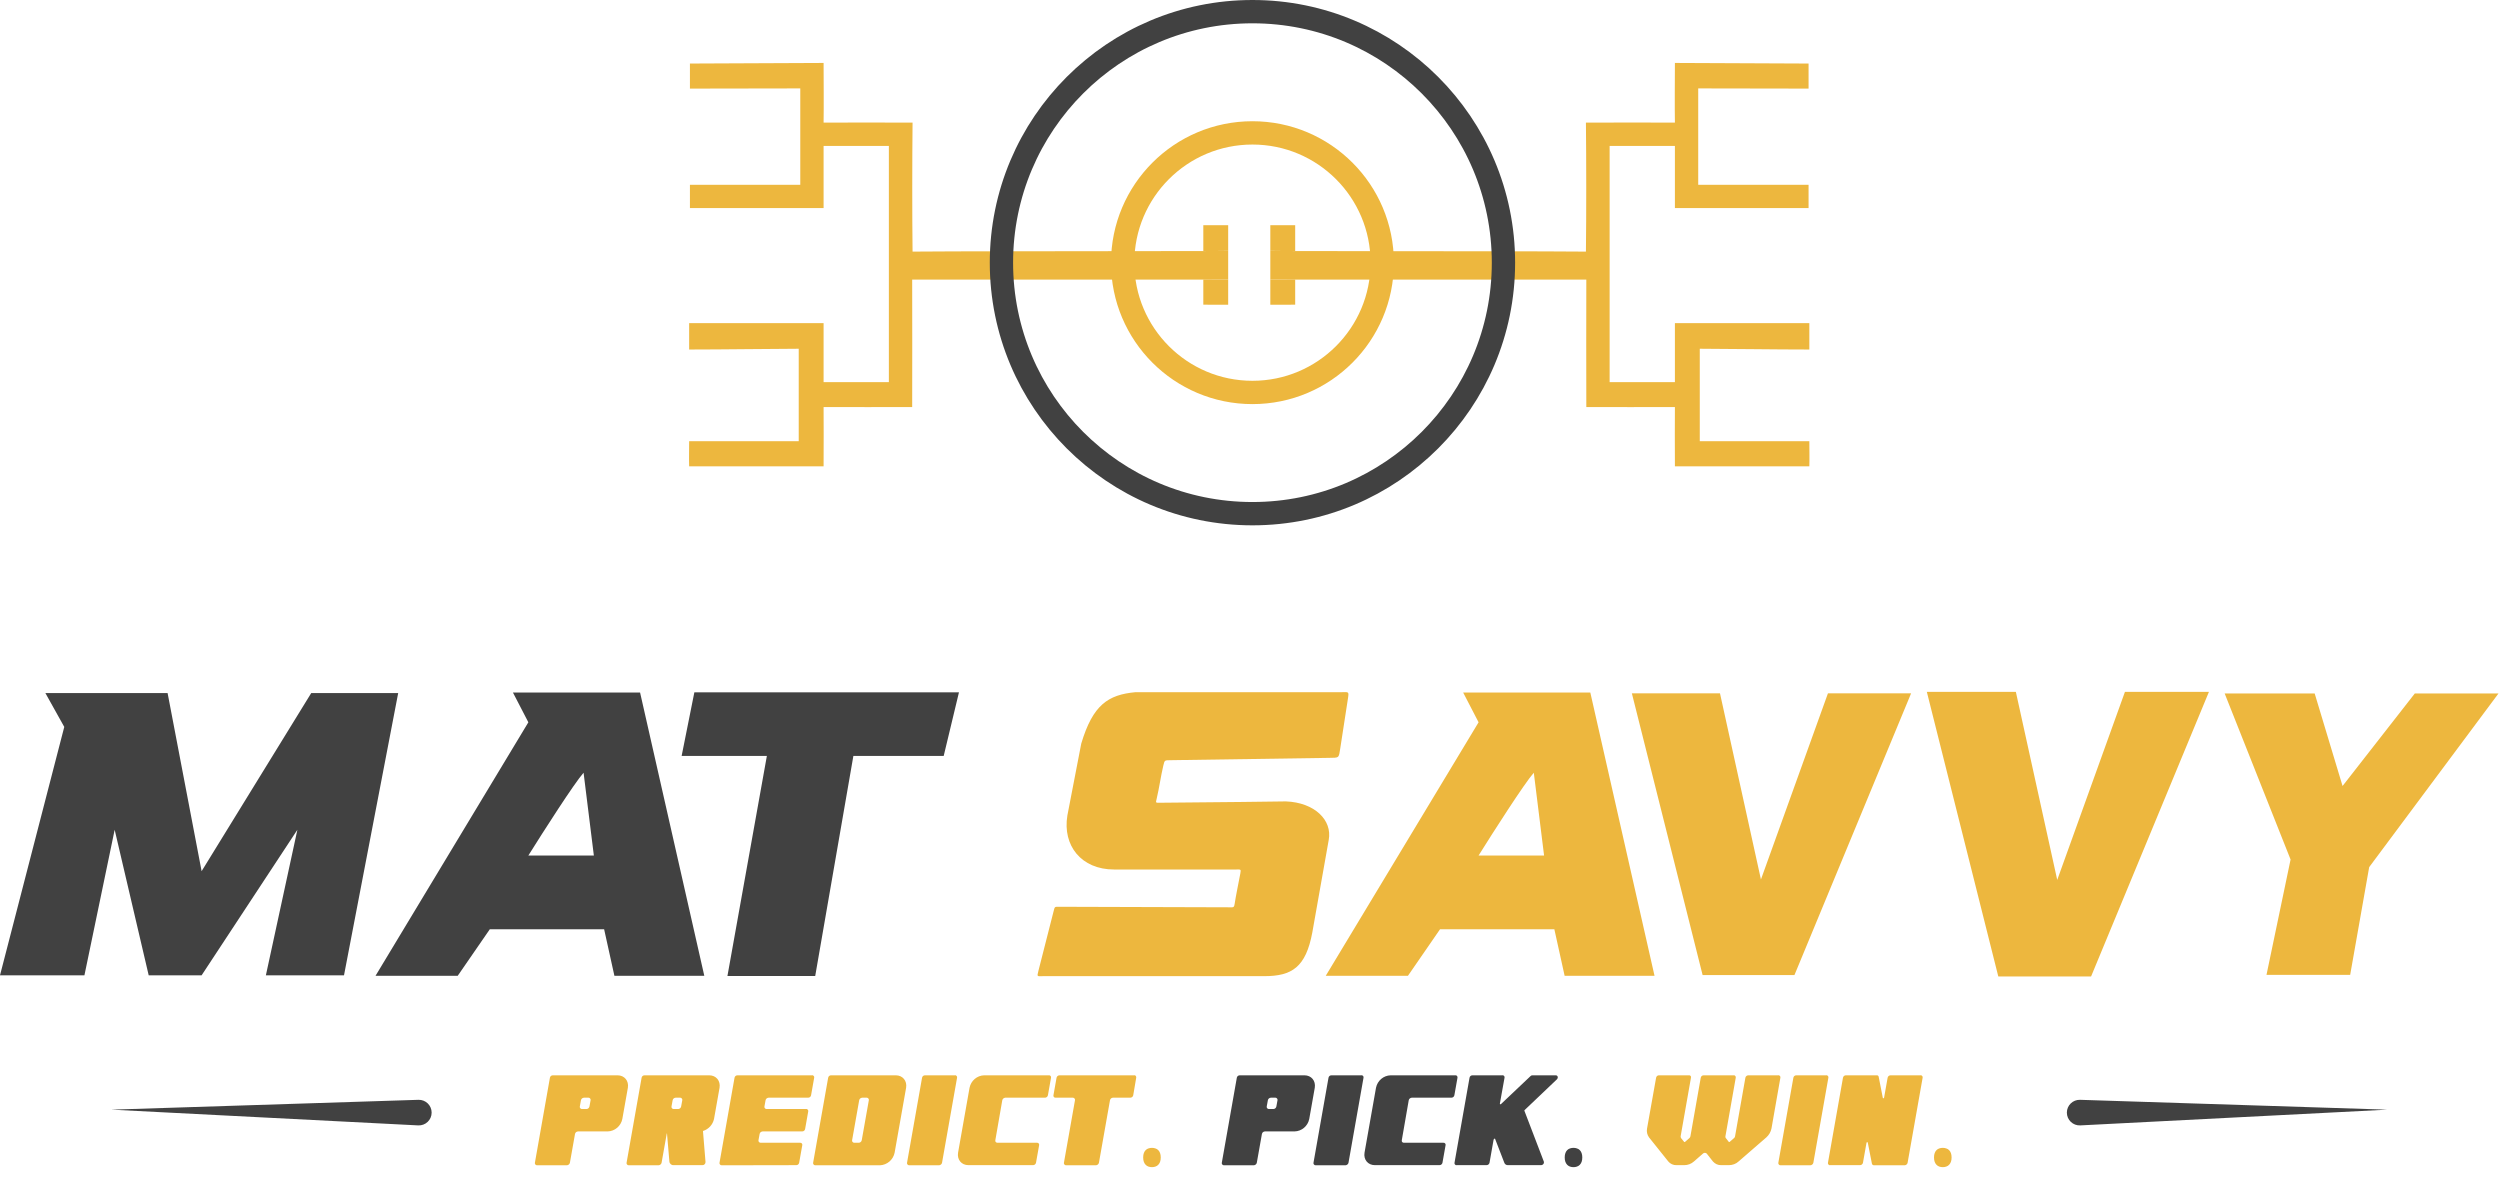
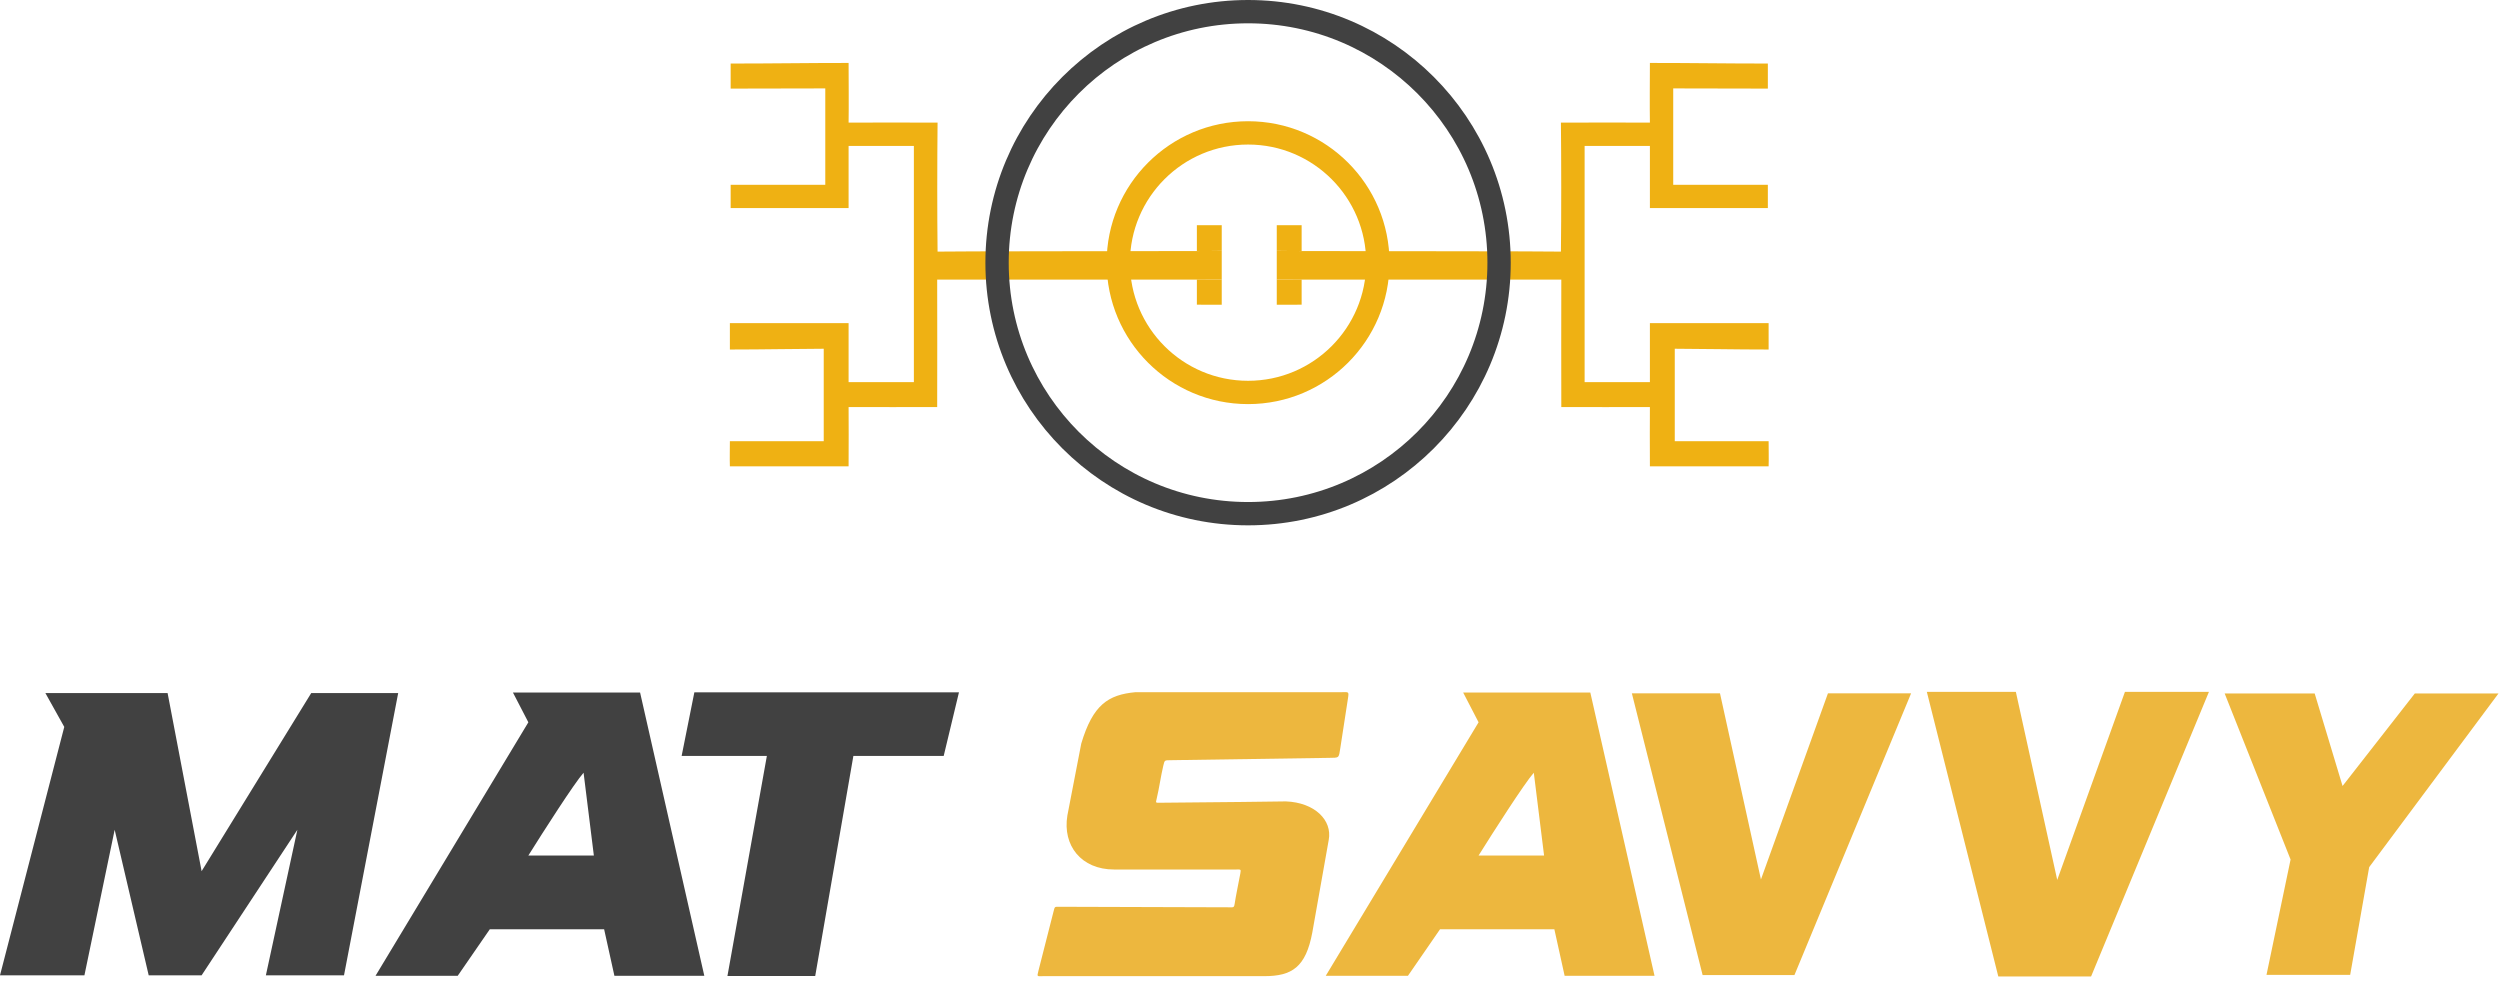
- <svg xmlns="http://www.w3.org/2000/svg" width="477" height="227" viewBox="0 0 477 227" fill="none">
-   <path d="M152.397 84.186L152.397 66.541C146.817 66.554 138.014 66.689 131.49 66.689V61.648H157.141C157.148 64.648 157.141 69.951 157.141 72.917H169.596V27.841H157.141L157.141 39.703H131.638C131.627 38.704 131.638 35.996 131.638 35.255C138.607 35.255 145.697 35.239 152.693 35.255V16.869C149.267 16.877 134.9 16.905 131.638 16.905V12.124C140.09 12.124 148.646 12.01 157.141 12.01C157.15 14.442 157.192 20.866 157.141 23.393C160.346 23.36 169.374 23.393 174.118 23.393C174.045 30.362 174.033 41.161 174.118 48.007C178.035 47.927 214.209 47.946 229.591 47.9C233.042 47.89 233.431 47.877 234.336 47.858V53.344C230.415 53.331 176.565 53.344 174.045 53.344C174.083 62.323 174.045 68.765 174.045 77.662C168.411 77.662 162.777 77.7 157.141 77.662C157.184 80.508 157.141 85.016 157.141 88.977H131.49C131.441 87.689 131.49 85.52 131.49 84.186C137.273 84.186 147.079 84.16 152.397 84.186Z" fill="#EDB73E" />
-   <path d="M234.336 47.858V42.965H229.591V47.9C233.042 47.89 233.431 47.877 234.336 47.858Z" fill="#EDB73E" />
-   <path d="M229.591 53.34V58.136L234.336 58.141V53.344L229.591 53.34Z" fill="#EDB73E" />
-   <path d="M324.317 84.186L324.317 66.541C329.897 66.554 338.699 66.689 345.223 66.689V61.648H319.572C319.565 64.648 319.572 69.951 319.572 72.917H307.117V27.841H319.572L319.572 39.703H345.075C345.087 38.704 345.075 35.996 345.075 35.255C338.106 35.255 331.017 35.239 324.02 35.255V16.869C327.446 16.877 341.813 16.905 345.075 16.905V12.124C336.623 12.124 328.067 12.01 319.572 12.01C319.563 14.442 319.521 20.866 319.572 23.393C316.367 23.36 307.34 23.393 302.595 23.393C302.669 30.362 302.68 41.161 302.595 48.007C298.678 47.927 262.505 47.946 247.122 47.9C243.671 47.89 243.283 47.877 242.377 47.858V53.344C246.298 53.331 300.148 53.344 302.669 53.344C302.63 62.323 302.669 68.765 302.669 77.662C308.302 77.662 313.937 77.7 319.572 77.662C319.529 80.508 319.572 85.016 319.572 88.977H345.223C345.272 87.689 345.223 85.52 345.223 84.186C339.441 84.186 329.634 84.16 324.317 84.186Z" fill="#EDB73E" />
-   <path d="M242.377 47.858V42.965H247.122V47.9C243.671 47.89 243.283 47.877 242.377 47.858Z" fill="#EDB73E" />
-   <path d="M247.122 53.34V58.136L242.377 58.141V53.344L247.122 53.34Z" fill="#EDB73E" />
-   <circle cx="238.967" cy="50.117" r="24.762" stroke="#EDB73E" stroke-width="4.448" />
-   <circle cx="238.967" cy="50.117" r="47.893" stroke="#414141" stroke-width="4.448" />
+ <svg xmlns="http://www.w3.org/2000/svg" width="477" height="187" viewBox="0 0 477 187" fill="none">
+   <path d="M157.167 84.186L157.167 66.541C151.587 66.554 145.785 66.689 139.261 66.689V61.648H161.912C161.919 64.648 161.912 69.951 161.912 72.917H174.367V27.841H161.912L161.912 39.703H139.409C139.397 38.704 139.409 35.996 139.409 35.255C146.378 35.255 150.467 35.239 157.464 35.255V16.869C154.038 16.877 142.671 16.905 139.409 16.905V12.124C147.86 12.124 153.417 12.01 161.912 12.01C161.921 14.442 161.963 20.866 161.912 23.393C165.117 23.36 174.144 23.393 178.889 23.393C178.815 30.362 178.804 41.161 178.889 48.007C182.806 47.927 212.979 47.946 228.362 47.9C231.813 47.89 232.201 47.877 233.107 47.858V53.344C229.186 53.331 181.336 53.344 178.815 53.344C178.854 62.323 178.815 68.765 178.815 77.662C173.182 77.662 167.547 77.7 161.912 77.662C161.955 80.508 161.912 85.016 161.912 88.977H139.261C139.212 87.689 139.261 85.52 139.261 84.186C145.043 84.186 151.85 84.16 157.167 84.186Z" fill="#EFB113" />
+   <path d="M233.107 47.858V42.965H228.362V47.9C231.813 47.89 232.201 47.877 233.107 47.858Z" fill="#EFB113" />
+   <path d="M228.362 53.34V58.136L233.107 58.141V53.344L228.362 53.34Z" fill="#EFB113" />
+   <path d="M319.546 84.186L319.546 66.541C325.126 66.554 330.929 66.689 337.453 66.689V61.648H314.801C314.795 64.648 314.801 69.951 314.801 72.917H302.346V27.841H314.801L314.801 39.703H337.305C337.316 38.704 337.305 35.996 337.305 35.255C330.336 35.255 326.246 35.239 319.25 35.255V16.869C322.676 16.877 334.043 16.905 337.305 16.905V12.124C328.853 12.124 323.296 12.01 314.801 12.01C314.792 14.442 314.751 20.866 314.801 23.393C311.597 23.36 302.569 23.393 297.824 23.393C297.898 30.362 297.909 41.161 297.824 48.007C293.908 47.927 263.734 47.946 248.352 47.9C244.901 47.89 244.512 47.877 243.607 47.858V53.344C247.528 53.331 295.377 53.344 297.898 53.344C297.859 62.323 297.898 68.765 297.898 77.662C303.531 77.662 309.166 77.7 314.801 77.662C314.759 80.508 314.801 85.016 314.801 88.977H337.453C337.502 87.689 337.453 85.52 337.453 84.186C331.67 84.186 324.863 84.16 319.546 84.186Z" fill="#EFB113" />
+   <path d="M243.607 47.858V42.965H248.352V47.9C244.901 47.89 244.512 47.877 243.607 47.858Z" fill="#EFB113" />
+   <path d="M248.352 53.34V58.136L243.607 58.141V53.344L248.352 53.34Z" fill="#EFB113" />
+   <circle cx="238.131" cy="50.117" r="24.762" stroke="#EFB113" stroke-width="4.448" />
+   <circle cx="238.131" cy="50.117" r="47.893" stroke="#414141" stroke-width="4.448" />
  <path d="M8.655 132.232H31.977L38.468 166.221L59.386 132.232H75.975L65.637 186.088H50.73L56.741 158.322L38.468 186.088H28.37L21.879 158.322L16.109 186.088H0L12.262 138.695L8.655 132.232Z" fill="#414141" />
-   <path fill-rule="evenodd" clip-rule="evenodd" d="M71.65 186.182L100.81 137.814L97.87 132.138H122.128L134.38 186.182H117.228L115.267 177.298H93.459L87.333 186.182H71.65ZM100.81 163.232C103.587 158.79 109.582 149.412 111.347 147.438L113.307 163.232H100.81Z" fill="#414141" />
+   <path fill-rule="evenodd" clip-rule="evenodd" d="M71.65 186.182L100.81 137.814L97.87 132.138H122.129L134.381 186.182H117.228L115.267 177.298H93.459L87.333 186.182H71.65ZM100.81 163.232C103.587 158.79 109.583 149.412 111.347 147.438L113.307 163.232H100.81Z" fill="#414141" />
  <path d="M132.483 132.096L130.056 144.232H146.318L138.794 186.224H155.542L162.824 144.232H180.057L182.97 132.096H132.483Z" fill="#414141" />
-   <path d="M255.734 142.711C256.205 139.659 256.869 135.352 257.188 133.277C257.407 131.856 257.31 132.068 255.924 132.068H216.662C211.417 132.552 208.515 134.487 206.303 141.874L203.654 155.604C202.71 161.336 206.303 165.901 212.567 165.901H235.847C236.709 165.901 236.822 165.791 236.656 166.657C236.331 168.35 235.743 171.253 235.57 172.462C235.487 173.038 235.364 173.115 235.043 173.115C231.451 173.115 207.353 173.032 202.226 173.014C201.195 173.01 201.266 172.924 201.015 173.913C199.882 178.36 199.247 180.853 198.114 185.3C197.82 186.452 197.9 186.249 199.081 186.249C215.543 186.249 241.234 186.249 241.234 186.249C246.49 186.249 249.151 184.556 250.389 177.914L253.52 160.262C254.23 156.498 250.844 153.112 245.33 152.907C245.33 152.907 230.768 153.112 221.334 153.163C220.466 153.168 220.495 153.231 220.695 152.386C221.188 150.308 221.465 148.175 221.957 146.097C222.21 145.033 222.196 145.062 223.269 145.046C223.269 145.046 243.015 144.755 253.52 144.6C255.552 144.57 255.425 144.715 255.734 142.711Z" fill="#EDB73E" />
-   <path fill-rule="evenodd" clip-rule="evenodd" d="M252.953 186.182L282.113 137.814L279.173 132.138H303.432L315.683 186.182H298.531L296.57 177.298H274.762L268.636 186.182H252.953ZM282.113 163.232C284.89 158.79 290.885 149.412 292.65 147.438L294.61 163.232H282.113Z" fill="#EDB73E" />
+   <path d="M255.735 142.711C256.205 139.659 256.869 135.352 257.189 133.277C257.408 131.856 257.31 132.068 255.924 132.068H216.662C211.417 132.552 208.515 134.487 206.304 141.874L203.654 155.604C202.71 161.336 206.304 165.901 212.567 165.901H235.848C236.71 165.901 236.822 165.791 236.656 166.657C236.331 168.35 235.744 171.253 235.57 172.462C235.488 173.038 235.364 173.115 235.043 173.115C231.451 173.115 207.353 173.032 202.226 173.014C201.196 173.01 201.267 172.924 201.015 173.913C199.882 178.36 199.247 180.853 198.114 185.3C197.82 186.452 197.9 186.249 199.081 186.249C215.543 186.249 241.235 186.249 241.235 186.249C246.49 186.249 249.151 184.556 250.389 177.914L253.521 160.262C254.231 156.498 250.844 153.112 245.33 152.907C245.33 152.907 230.768 153.112 221.335 153.163C220.466 153.168 220.495 153.231 220.696 152.386C221.188 150.308 221.465 148.175 221.958 146.097C222.21 145.033 222.196 145.062 223.27 145.046C223.27 145.046 243.015 144.755 253.521 144.6C255.552 144.57 255.426 144.715 255.735 142.711Z" fill="#EDB73E" />
+   <path fill-rule="evenodd" clip-rule="evenodd" d="M252.954 186.182L282.113 137.814L279.173 132.138H303.432L315.684 186.182H298.531L296.571 177.298H274.762L268.636 186.182H252.954ZM282.113 163.232C284.89 158.79 290.886 149.412 292.65 147.438L294.61 163.232H282.113Z" fill="#EDB73E" />
  <path d="M311.359 132.282H328.172L335.987 167.804L348.775 132.282H364.641L342.381 186.038H324.857L311.359 132.282Z" fill="#EDB73E" />
  <path d="M367.641 132.009H384.625L392.519 167.891L405.437 132.009H421.464L398.978 186.311H381.276L367.641 132.009Z" fill="#EDB73E" />
-   <path d="M446.96 149.968L441.638 132.31H424.464L437.042 163.998L432.446 186.01H448.412L452.04 165.449L476.713 132.31H460.748L446.96 149.968Z" fill="#EDB73E" />
-   <path d="M21.232 211.723L79.835 209.845C81.215 209.801 82.357 210.907 82.357 212.286C82.357 213.685 81.185 214.798 79.789 214.726L21.232 211.723Z" fill="#414141" />
-   <path d="M117.823 205.168C119.148 205.168 120.013 206.222 119.797 207.547L118.742 213.496C118.472 214.848 117.309 215.848 115.93 215.875H110.279C109.981 215.902 109.765 216.092 109.711 216.362L108.737 221.851C108.683 222.122 108.44 222.311 108.17 222.338H102.464C102.329 222.338 102.221 222.284 102.14 222.176C102.059 222.094 102.031 221.959 102.059 221.851L104.925 205.627C104.979 205.357 105.195 205.168 105.493 205.168H117.823ZM112.685 209.927C112.712 209.818 112.685 209.683 112.604 209.602C112.523 209.494 112.415 209.44 112.307 209.44H111.414C111.117 209.467 110.901 209.656 110.846 209.927L110.63 211.116C110.603 211.224 110.63 211.36 110.711 211.441C110.792 211.549 110.901 211.603 111.036 211.603H111.928C112.198 211.576 112.415 211.387 112.469 211.116L112.685 209.927ZM135.316 205.168C136.641 205.168 137.507 206.222 137.29 207.547L136.236 213.496C135.992 214.604 135.181 215.47 134.127 215.794L134.613 221.716C134.613 222.04 134.37 222.311 134.045 222.311H128.502C128.097 222.338 127.745 222.013 127.718 221.608L127.258 216.2C127.231 216.254 127.204 216.308 127.204 216.362L126.231 221.851C126.177 222.122 125.933 222.311 125.663 222.338H119.958C119.822 222.338 119.714 222.284 119.633 222.176C119.552 222.094 119.525 221.959 119.552 221.851L122.418 205.627C122.472 205.357 122.689 205.168 122.986 205.168H135.316ZM130.179 209.927C130.206 209.818 130.179 209.683 130.098 209.602C130.017 209.494 129.908 209.44 129.8 209.44H128.908C128.61 209.467 128.394 209.656 128.34 209.927L128.124 211.116C128.097 211.224 128.124 211.36 128.205 211.441C128.286 211.549 128.394 211.603 128.529 211.603H129.422C129.692 211.576 129.908 211.387 129.962 211.116L130.179 209.927ZM154.94 205.168C155.075 205.14 155.184 205.195 155.265 205.303C155.346 205.384 155.373 205.519 155.346 205.627L154.751 208.98C154.697 209.251 154.481 209.44 154.183 209.44H146.639C146.342 209.467 146.125 209.656 146.071 209.927L145.855 211.116C145.828 211.224 145.855 211.36 145.936 211.441C146.017 211.549 146.125 211.603 146.26 211.603H153.805C153.94 211.576 154.048 211.63 154.129 211.738C154.21 211.819 154.237 211.955 154.21 212.063L153.615 215.416C153.561 215.686 153.345 215.875 153.048 215.875H145.503C145.206 215.902 144.99 216.092 144.936 216.362L144.719 217.552C144.692 217.66 144.719 217.795 144.8 217.876C144.881 217.984 144.99 218.038 145.125 218.038H152.669C152.804 218.038 152.912 218.066 152.993 218.174C153.075 218.255 153.102 218.39 153.075 218.498L152.48 221.851C152.426 222.122 152.209 222.311 151.939 222.311L137.689 222.338C137.554 222.338 137.445 222.284 137.364 222.176C137.283 222.094 137.256 221.959 137.283 221.851L140.149 205.627C140.204 205.357 140.42 205.168 140.717 205.168H154.94ZM170.911 205.168C172.236 205.168 173.101 206.222 172.885 207.547L170.694 219.931C170.424 221.283 169.261 222.284 167.882 222.338H155.552C155.417 222.338 155.309 222.284 155.228 222.176C155.146 222.094 155.119 221.959 155.146 221.851L158.013 205.627C158.067 205.357 158.283 205.168 158.581 205.168H170.911ZM165.773 209.927C165.8 209.818 165.773 209.683 165.692 209.602C165.611 209.494 165.503 209.44 165.395 209.44H164.502C164.205 209.467 163.989 209.656 163.934 209.927L162.582 217.552C162.555 217.66 162.582 217.795 162.664 217.876C162.745 217.984 162.853 218.038 162.988 218.038H163.88C164.151 218.011 164.367 217.822 164.421 217.552L165.773 209.927ZM182.202 205.168C182.337 205.14 182.445 205.195 182.526 205.303C182.608 205.384 182.635 205.519 182.608 205.627L179.741 221.851C179.687 222.122 179.444 222.311 179.174 222.338H173.468C173.333 222.338 173.225 222.284 173.144 222.176C173.063 222.094 173.035 221.959 173.063 221.851L175.929 205.627C175.983 205.357 176.199 205.168 176.497 205.168H182.202ZM200.132 205.168C200.24 205.14 200.375 205.195 200.456 205.303C200.51 205.384 200.564 205.519 200.537 205.627L199.942 208.98C199.888 209.251 199.645 209.44 199.374 209.44H191.803C191.533 209.467 191.29 209.656 191.235 209.927L189.91 217.552C189.883 217.66 189.91 217.795 189.965 217.876C190.046 217.984 190.181 218.038 190.289 218.038H197.86C197.995 218.038 198.104 218.066 198.185 218.174C198.266 218.255 198.293 218.39 198.266 218.498L197.671 221.851C197.617 222.122 197.373 222.311 197.103 222.311H184.773C183.448 222.311 182.583 221.256 182.799 219.931L184.989 207.547C185.26 206.195 186.422 205.195 187.801 205.168H200.132ZM216.41 205.168C216.518 205.14 216.653 205.195 216.707 205.303C216.788 205.384 216.815 205.519 216.788 205.627L216.22 208.98C216.166 209.251 215.923 209.44 215.652 209.44H212.327C212.056 209.467 211.84 209.656 211.786 209.927L209.677 221.851C209.623 222.122 209.379 222.311 209.109 222.338H203.403C203.268 222.338 203.16 222.284 203.079 222.176C202.998 222.094 202.971 221.959 202.998 221.851L205.107 209.927C205.134 209.818 205.107 209.683 205.026 209.602C204.945 209.494 204.836 209.44 204.701 209.44H201.402C201.267 209.44 201.159 209.413 201.078 209.305C200.997 209.223 200.97 209.088 200.997 208.98L201.592 205.627C201.646 205.357 201.889 205.168 202.16 205.168H216.41ZM218.117 220.845C218.117 220.511 218.161 220.229 218.249 220C218.337 219.763 218.456 219.573 218.606 219.433C218.756 219.283 218.932 219.177 219.134 219.116C219.336 219.045 219.557 219.01 219.794 219.01C220.023 219.01 220.239 219.045 220.441 219.116C220.652 219.177 220.833 219.283 220.982 219.433C221.132 219.573 221.251 219.763 221.339 220C221.427 220.229 221.471 220.511 221.471 220.845C221.471 221.171 221.427 221.453 221.339 221.69C221.251 221.919 221.132 222.108 220.982 222.258C220.833 222.408 220.652 222.518 220.441 222.588C220.239 222.658 220.023 222.694 219.794 222.694C219.557 222.694 219.336 222.658 219.134 222.588C218.932 222.518 218.756 222.408 218.606 222.258C218.456 222.108 218.337 221.919 218.249 221.69C218.161 221.453 218.117 221.171 218.117 220.845ZM339.292 205.168C339.428 205.14 339.536 205.195 339.617 205.303C339.698 205.384 339.725 205.519 339.698 205.627L337.995 215.335C337.859 215.983 337.508 216.578 337.021 217.011L331.721 221.608C331.235 222.067 330.559 222.311 329.883 222.311H328.422C327.801 222.338 327.233 222.067 326.827 221.608L325.637 220.094C325.529 220.012 325.421 219.958 325.286 219.958C325.151 219.958 325.042 220.012 324.934 220.094L323.204 221.608C322.69 222.067 322.041 222.311 321.365 222.311H319.878C319.283 222.338 318.688 222.067 318.31 221.608L314.632 217.011C314.281 216.524 314.145 215.929 314.254 215.335L315.984 205.627C316.038 205.357 316.255 205.168 316.525 205.168H322.257C322.366 205.14 322.501 205.195 322.582 205.303C322.636 205.384 322.663 205.519 322.636 205.627L320.662 216.822C320.662 216.93 320.689 217.065 320.743 217.146L321.338 217.876C321.338 217.903 321.392 217.903 321.419 217.903C321.446 217.903 321.473 217.903 321.5 217.876L322.338 217.146C322.42 217.065 322.501 216.957 322.528 216.822L324.502 205.627C324.556 205.357 324.772 205.168 325.07 205.168H330.775C330.91 205.14 331.018 205.195 331.099 205.303C331.181 205.384 331.208 205.519 331.181 205.627L329.207 216.822C329.18 216.93 329.207 217.065 329.288 217.146L329.856 217.876C329.883 217.903 329.91 217.903 329.937 217.903C329.964 217.903 329.991 217.903 330.018 217.876L330.856 217.146C330.964 217.065 331.018 216.957 331.045 216.822L333.019 205.627C333.073 205.357 333.317 205.168 333.587 205.168H339.292ZM348.449 205.168C348.584 205.14 348.692 205.195 348.773 205.303C348.854 205.384 348.881 205.519 348.854 205.627L345.988 221.851C345.934 222.122 345.691 222.311 345.42 222.338H339.715C339.58 222.338 339.471 222.284 339.39 222.176C339.309 222.094 339.282 221.959 339.309 221.851L342.175 205.627C342.229 205.357 342.446 205.168 342.743 205.168H348.449ZM366.432 205.168C366.567 205.14 366.676 205.195 366.757 205.303C366.838 205.384 366.865 205.519 366.838 205.627L363.972 221.851C363.918 222.122 363.701 222.311 363.404 222.338H357.563C357.374 222.338 357.185 222.203 357.158 222.013L356.373 218.011C356.346 217.876 356.157 217.903 356.13 218.038L355.454 221.851C355.4 222.122 355.157 222.311 354.886 222.311H349.181C349.046 222.338 348.937 222.284 348.856 222.176C348.775 222.094 348.748 221.959 348.775 221.851L351.641 205.627C351.696 205.357 351.912 205.168 352.209 205.168H358.077C358.266 205.14 358.428 205.276 358.456 205.465L359.24 209.467C359.267 209.602 359.456 209.575 359.483 209.44L360.159 205.627C360.213 205.357 360.456 205.168 360.727 205.168H366.432ZM369.009 220.845C369.009 220.511 369.053 220.229 369.141 220C369.229 219.763 369.348 219.573 369.498 219.433C369.648 219.283 369.824 219.177 370.026 219.116C370.228 219.045 370.449 219.01 370.686 219.01C370.915 219.01 371.131 219.045 371.333 219.116C371.544 219.177 371.725 219.283 371.874 219.433C372.024 219.573 372.143 219.763 372.231 220C372.319 220.229 372.363 220.511 372.363 220.845C372.363 221.171 372.319 221.453 372.231 221.69C372.143 221.919 372.024 222.108 371.874 222.258C371.725 222.408 371.544 222.518 371.333 222.588C371.131 222.658 370.915 222.694 370.686 222.694C370.449 222.694 370.228 222.658 370.026 222.588C369.824 222.518 369.648 222.408 369.498 222.258C369.348 222.108 369.229 221.919 369.141 221.69C369.053 221.453 369.009 221.171 369.009 220.845Z" fill="#EDB73E" />
-   <path d="M248.885 205.168C250.21 205.168 251.075 206.222 250.859 207.547L249.804 213.496C249.534 214.848 248.371 215.848 246.992 215.875H241.341C241.043 215.902 240.827 216.092 240.773 216.362L239.799 221.851C239.745 222.122 239.502 222.311 239.232 222.338H233.526C233.391 222.338 233.283 222.284 233.202 222.176C233.121 222.094 233.094 221.959 233.121 221.851L235.987 205.627C236.041 205.357 236.257 205.168 236.555 205.168H248.885ZM243.747 209.927C243.774 209.818 243.747 209.683 243.666 209.602C243.585 209.494 243.477 209.44 243.369 209.44H242.476C242.179 209.467 241.963 209.656 241.909 209.927L241.692 211.116C241.665 211.224 241.692 211.36 241.773 211.441C241.855 211.549 241.963 211.603 242.098 211.603H242.99C243.261 211.576 243.477 211.387 243.531 211.116L243.747 209.927ZM259.754 205.168C259.889 205.14 259.997 205.195 260.078 205.303C260.159 205.384 260.186 205.519 260.159 205.627L257.293 221.851C257.239 222.122 256.996 222.311 256.725 222.338H251.02C250.885 222.338 250.776 222.284 250.695 222.176C250.614 222.094 250.587 221.959 250.614 221.851L253.48 205.627C253.534 205.357 253.751 205.168 254.048 205.168H259.754ZM277.683 205.168C277.791 205.14 277.927 205.195 278.008 205.303C278.062 205.384 278.116 205.519 278.089 205.627L277.494 208.98C277.44 209.251 277.196 209.44 276.926 209.44H269.355C269.084 209.467 268.841 209.656 268.787 209.927L267.462 217.552C267.435 217.66 267.462 217.795 267.516 217.876C267.597 217.984 267.733 218.038 267.841 218.038H275.412C275.547 218.038 275.655 218.066 275.736 218.174C275.817 218.255 275.844 218.39 275.817 218.498L275.223 221.851C275.168 222.122 274.925 222.311 274.655 222.311H262.325C261 222.311 260.134 221.256 260.351 219.931L262.541 207.547C262.811 206.195 263.974 205.195 265.353 205.168H277.683ZM297.044 205.952L290.906 211.792C290.852 211.819 290.852 211.873 290.852 211.927L294.556 221.608C294.61 221.77 294.583 221.959 294.475 222.094C294.367 222.23 294.205 222.311 294.015 222.311H287.742C287.418 222.338 287.12 222.149 287.012 221.824L285.227 217.2L284.984 217.417L284.2 221.851C284.146 222.122 283.902 222.311 283.632 222.311H277.927C277.791 222.338 277.683 222.284 277.602 222.176C277.521 222.094 277.494 221.959 277.521 221.851L280.387 205.627C280.441 205.357 280.658 205.168 280.955 205.168H286.66C286.796 205.14 286.904 205.195 286.985 205.303C287.066 205.384 287.093 205.519 287.066 205.627L286.174 210.575C286.174 210.711 286.282 210.738 286.39 210.657L292.014 205.33C292.095 205.222 292.231 205.168 292.393 205.168H296.827C297.233 205.168 297.368 205.627 297.044 205.952ZM298.547 220.845C298.547 220.511 298.591 220.229 298.679 220C298.767 219.763 298.886 219.573 299.036 219.433C299.185 219.283 299.361 219.177 299.564 219.116C299.766 219.045 299.986 219.01 300.224 219.01C300.453 219.01 300.669 219.045 300.871 219.116C301.082 219.177 301.263 219.283 301.412 219.433C301.562 219.573 301.681 219.763 301.769 220C301.857 220.229 301.901 220.511 301.901 220.845C301.901 221.171 301.857 221.453 301.769 221.69C301.681 221.919 301.562 222.108 301.412 222.258C301.263 222.408 301.082 222.518 300.871 222.588C300.669 222.658 300.453 222.694 300.224 222.694C299.986 222.694 299.766 222.658 299.564 222.588C299.361 222.518 299.185 222.408 299.036 222.258C298.886 222.108 298.767 221.919 298.679 221.69C298.591 221.453 298.547 221.171 298.547 220.845Z" fill="#414141" />
-   <path d="M455.482 211.723L396.878 209.845C395.499 209.801 394.357 210.907 394.357 212.286C394.357 213.685 395.528 214.798 396.925 214.726L455.482 211.723Z" fill="#414141" />
+   <path d="M446.961 149.968L441.639 132.31H424.464L437.043 163.998L432.447 186.01H448.412L452.04 165.449L476.714 132.31H460.749L446.961 149.968Z" fill="#EDB73E" />
</svg>
